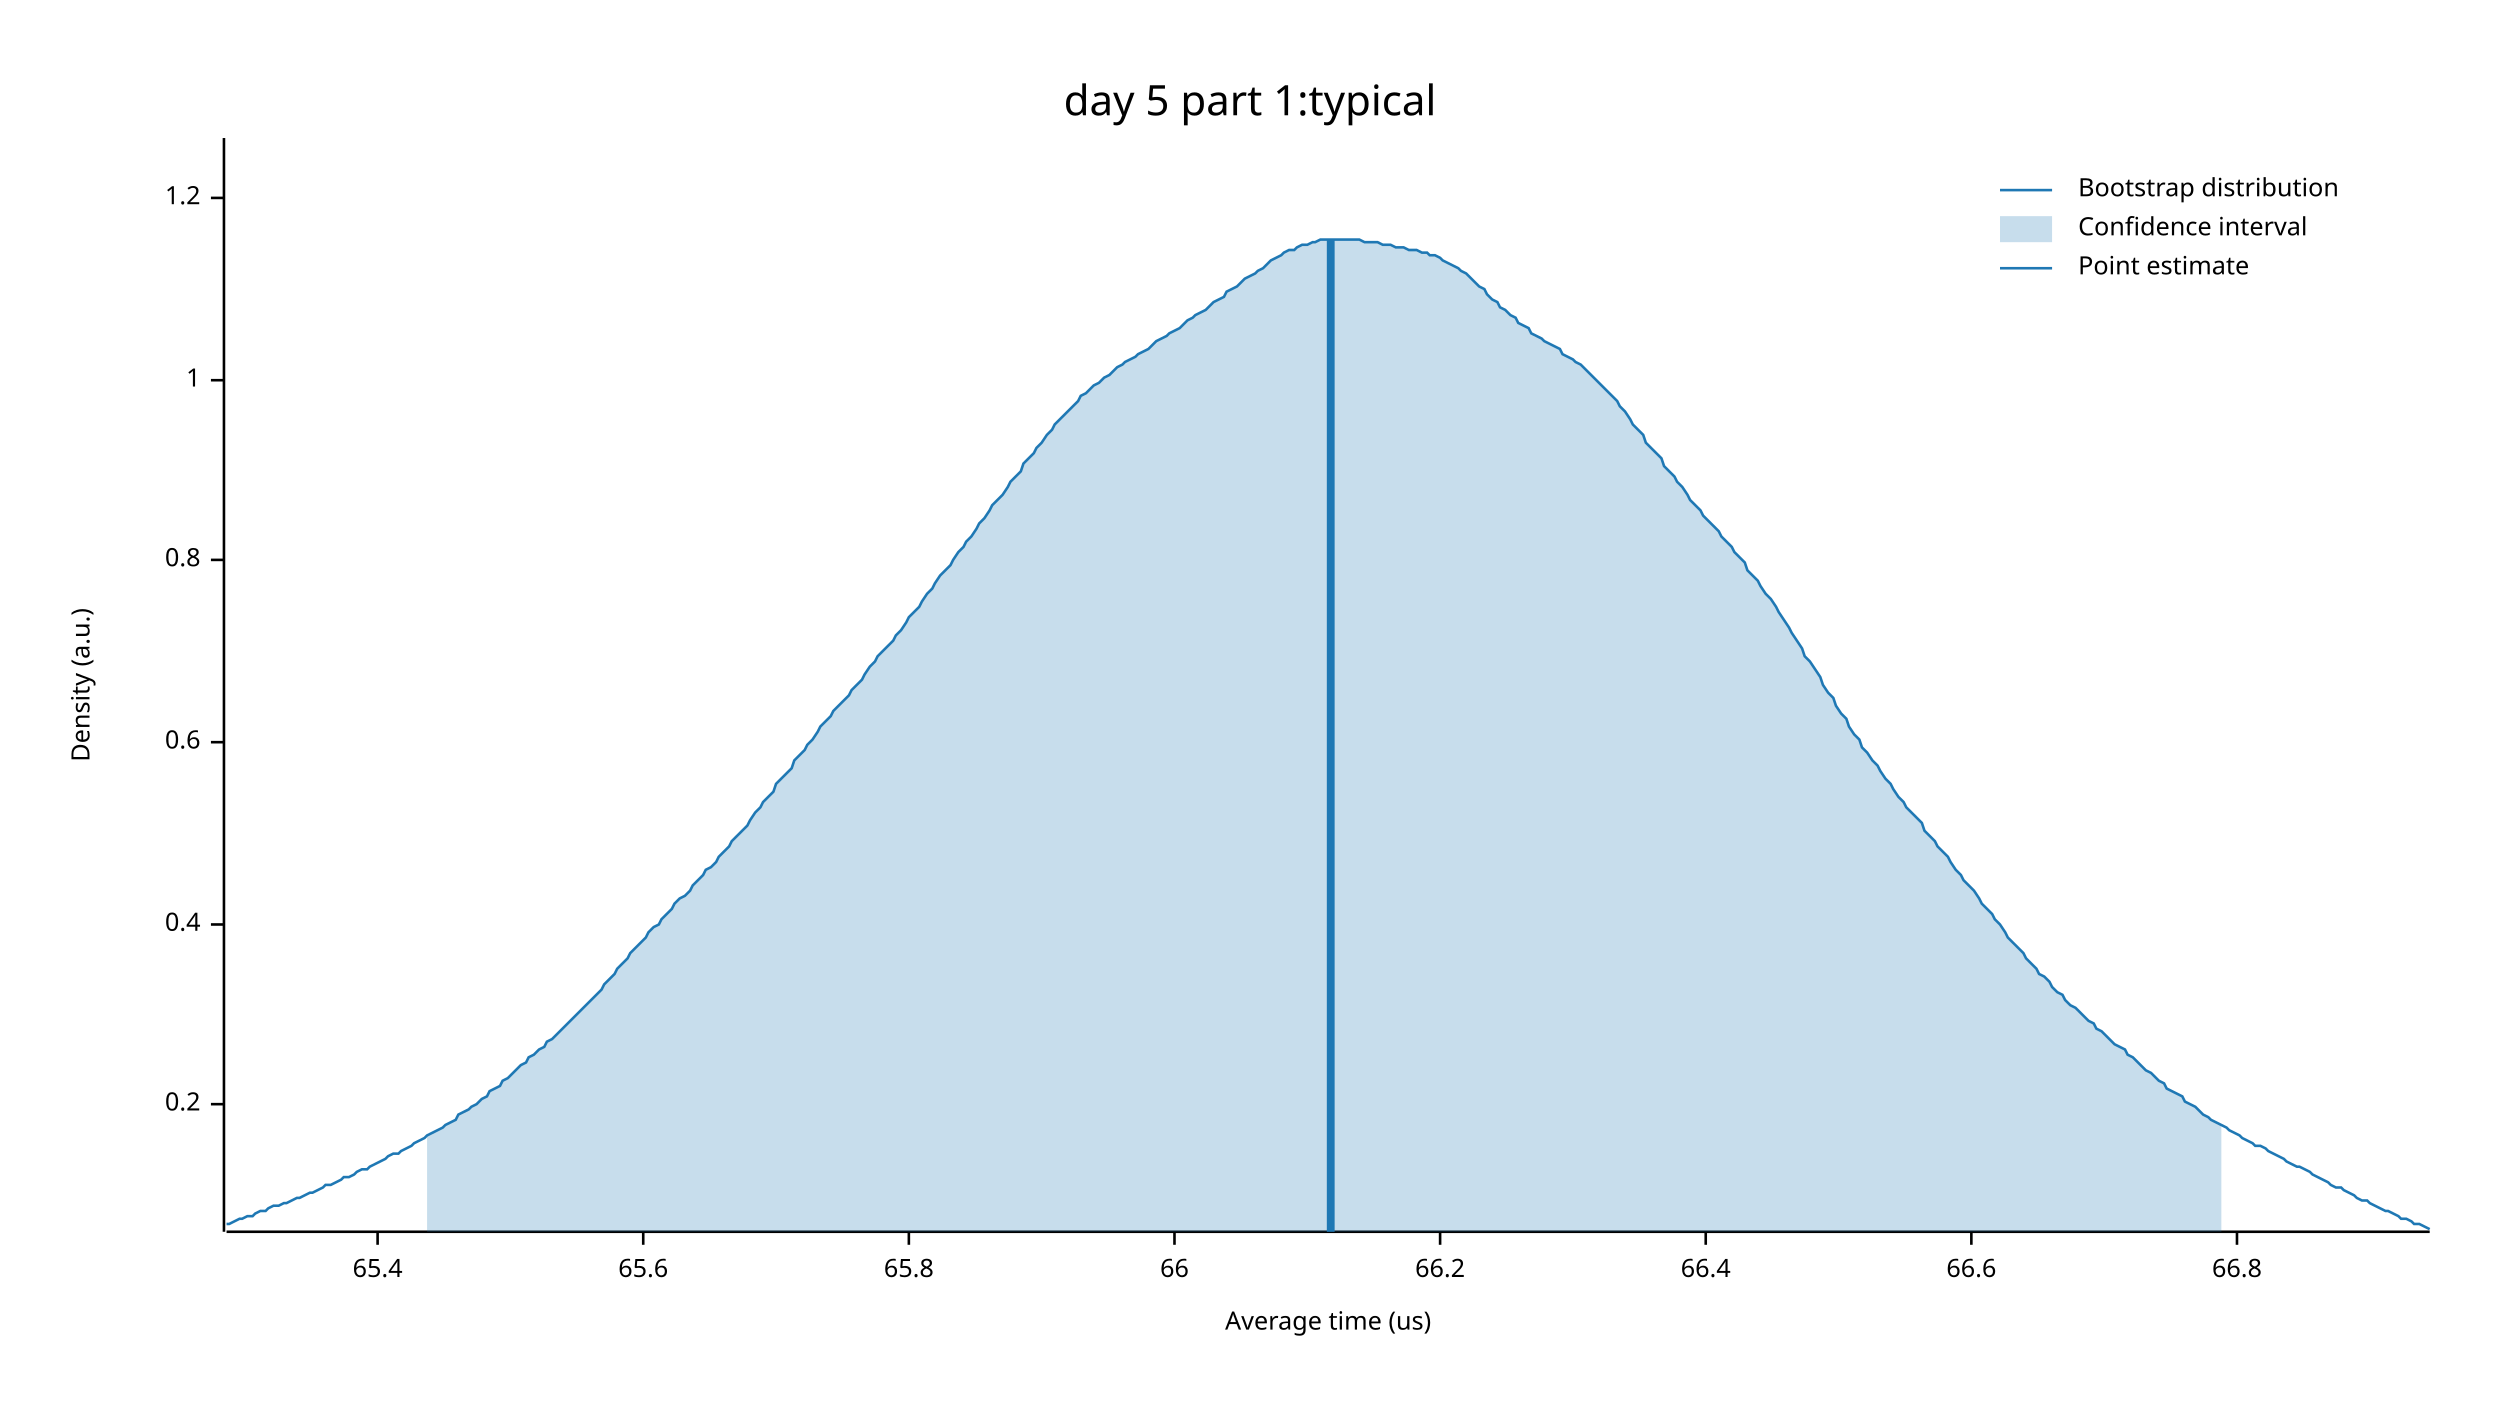
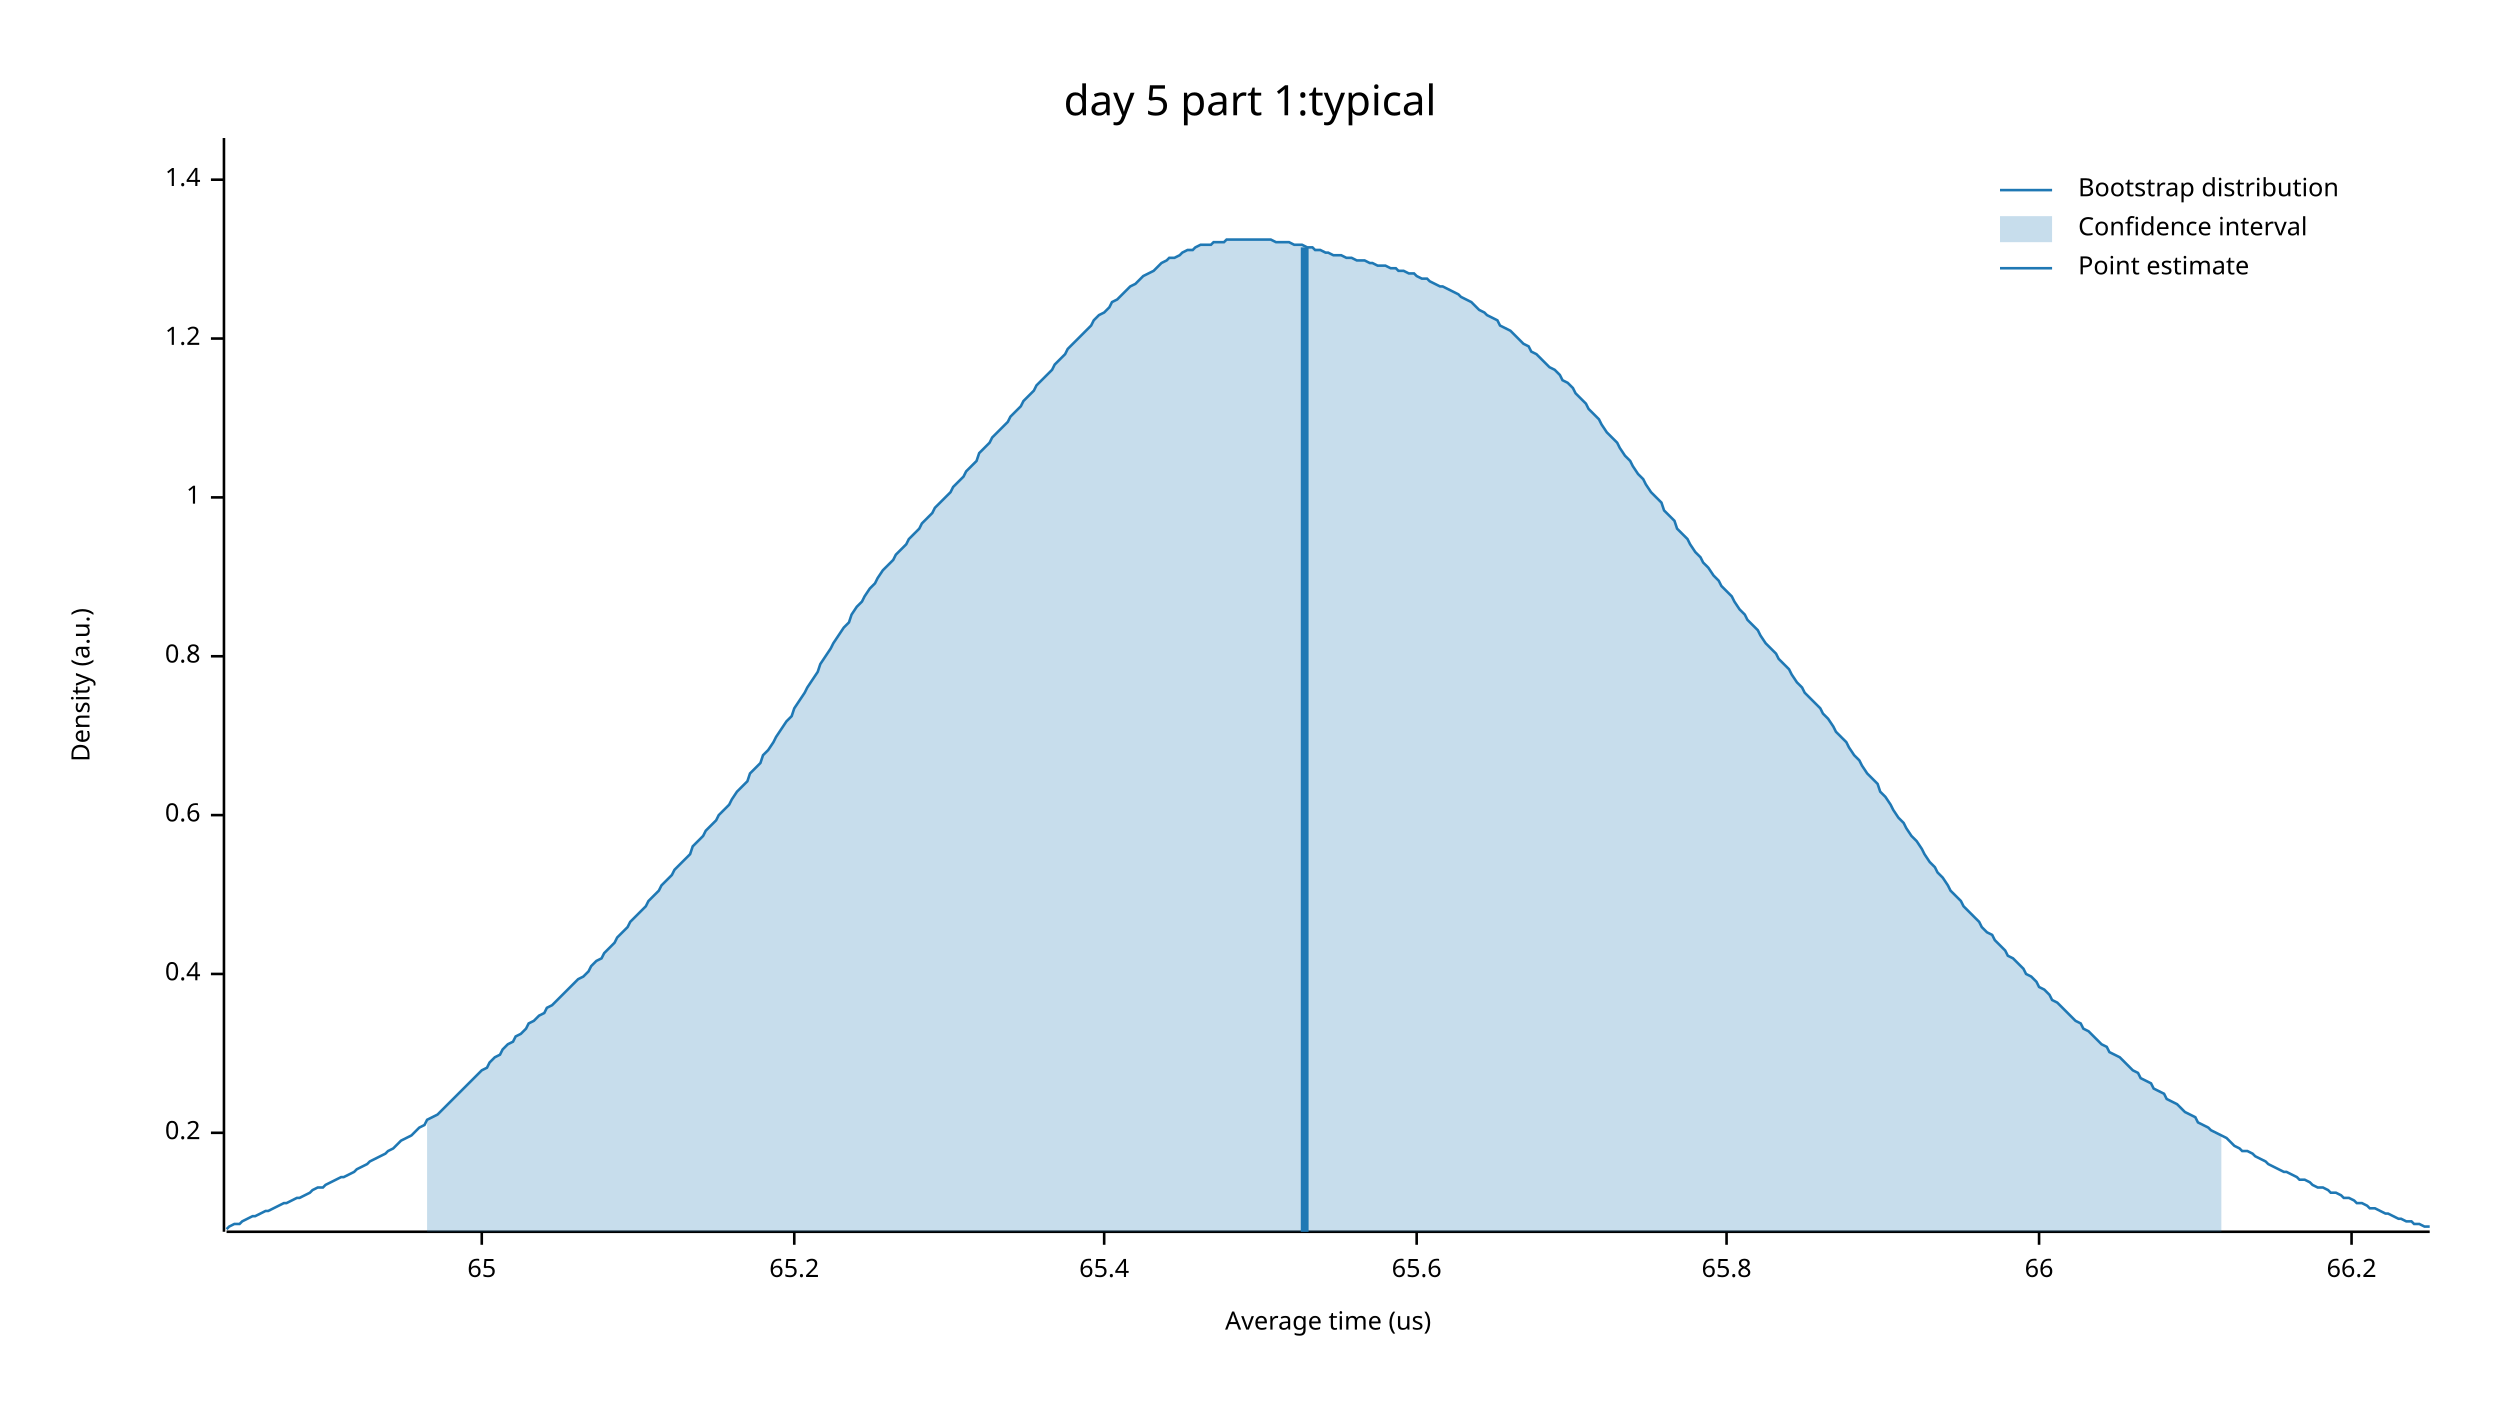
<svg xmlns="http://www.w3.org/2000/svg" width="960" height="540" viewBox="0 0 960 540">
  <text x="480" y="32" dy="0.76em" text-anchor="middle" font-family="sans-serif" font-size="16.129" opacity="1" fill="#000000">
day 5 part 1:typical
</text>
  <text x="27" y="263" dy="0.76em" text-anchor="middle" font-family="sans-serif" font-size="9.677" opacity="1" fill="#000000" transform="rotate(270, 27, 263)">
Density (a.u.)
</text>
  <text x="510" y="513" dy="-0.5ex" text-anchor="middle" font-family="sans-serif" font-size="9.677" opacity="1" fill="#000000">
Average time (us)
</text>
  <polyline fill="none" opacity="1" stroke="#000000" stroke-width="1" points="86,53 86,473 " />
-   <text x="77" y="424" dy="0.5ex" text-anchor="end" font-family="sans-serif" font-size="9.677" opacity="1" fill="#000000">
+   <text x="77" y="435" dy="0.5ex" text-anchor="end" font-family="sans-serif" font-size="9.677" opacity="1" fill="#000000">
0.2
</text>
-   <polyline fill="none" opacity="1" stroke="#000000" stroke-width="1" points="81,424 86,424 " />
-   <text x="77" y="355" dy="0.5ex" text-anchor="end" font-family="sans-serif" font-size="9.677" opacity="1" fill="#000000">
+   <polyline fill="none" opacity="1" stroke="#000000" stroke-width="1" points="81,435 86,435 " />
+   <text x="77" y="374" dy="0.5ex" text-anchor="end" font-family="sans-serif" font-size="9.677" opacity="1" fill="#000000">
0.4
</text>
-   <polyline fill="none" opacity="1" stroke="#000000" stroke-width="1" points="81,355 86,355 " />
-   <text x="77" y="285" dy="0.5ex" text-anchor="end" font-family="sans-serif" font-size="9.677" opacity="1" fill="#000000">
+   <polyline fill="none" opacity="1" stroke="#000000" stroke-width="1" points="81,374 86,374 " />
+   <text x="77" y="313" dy="0.5ex" text-anchor="end" font-family="sans-serif" font-size="9.677" opacity="1" fill="#000000">
0.6
</text>
-   <polyline fill="none" opacity="1" stroke="#000000" stroke-width="1" points="81,285 86,285 " />
-   <text x="77" y="215" dy="0.5ex" text-anchor="end" font-family="sans-serif" font-size="9.677" opacity="1" fill="#000000">
+   <polyline fill="none" opacity="1" stroke="#000000" stroke-width="1" points="81,313 86,313 " />
+   <text x="77" y="252" dy="0.5ex" text-anchor="end" font-family="sans-serif" font-size="9.677" opacity="1" fill="#000000">
0.8
</text>
-   <polyline fill="none" opacity="1" stroke="#000000" stroke-width="1" points="81,215 86,215 " />
-   <text x="77" y="146" dy="0.5ex" text-anchor="end" font-family="sans-serif" font-size="9.677" opacity="1" fill="#000000">
+   <polyline fill="none" opacity="1" stroke="#000000" stroke-width="1" points="81,252 86,252 " />
+   <text x="77" y="191" dy="0.5ex" text-anchor="end" font-family="sans-serif" font-size="9.677" opacity="1" fill="#000000">
1
</text>
-   <polyline fill="none" opacity="1" stroke="#000000" stroke-width="1" points="81,146 86,146 " />
-   <text x="77" y="76" dy="0.5ex" text-anchor="end" font-family="sans-serif" font-size="9.677" opacity="1" fill="#000000">
+   <polyline fill="none" opacity="1" stroke="#000000" stroke-width="1" points="81,191 86,191 " />
+   <text x="77" y="130" dy="0.5ex" text-anchor="end" font-family="sans-serif" font-size="9.677" opacity="1" fill="#000000">
1.2
</text>
-   <polyline fill="none" opacity="1" stroke="#000000" stroke-width="1" points="81,76 86,76 " />
+   <polyline fill="none" opacity="1" stroke="#000000" stroke-width="1" points="81,130 86,130 " />
+   <text x="77" y="69" dy="0.5ex" text-anchor="end" font-family="sans-serif" font-size="9.677" opacity="1" fill="#000000">
+ 1.4
+ </text>
+   <polyline fill="none" opacity="1" stroke="#000000" stroke-width="1" points="81,69 86,69 " />
  <polyline fill="none" opacity="1" stroke="#000000" stroke-width="1" points="87,473 933,473 " />
-   <text x="145" y="483" dy="0.76em" text-anchor="middle" font-family="sans-serif" font-size="9.677" opacity="1" fill="#000000">
+   <text x="185" y="483" dy="0.76em" text-anchor="middle" font-family="sans-serif" font-size="9.677" opacity="1" fill="#000000">
+ 65
+ </text>
+   <polyline fill="none" opacity="1" stroke="#000000" stroke-width="1" points="185,473 185,478 " />
+   <text x="305" y="483" dy="0.76em" text-anchor="middle" font-family="sans-serif" font-size="9.677" opacity="1" fill="#000000">
+ 65.2
+ </text>
+   <polyline fill="none" opacity="1" stroke="#000000" stroke-width="1" points="305,473 305,478 " />
+   <text x="424" y="483" dy="0.76em" text-anchor="middle" font-family="sans-serif" font-size="9.677" opacity="1" fill="#000000">
65.4
</text>
-   <polyline fill="none" opacity="1" stroke="#000000" stroke-width="1" points="145,473 145,478 " />
-   <text x="247" y="483" dy="0.76em" text-anchor="middle" font-family="sans-serif" font-size="9.677" opacity="1" fill="#000000">
+   <polyline fill="none" opacity="1" stroke="#000000" stroke-width="1" points="424,473 424,478 " />
+   <text x="544" y="483" dy="0.76em" text-anchor="middle" font-family="sans-serif" font-size="9.677" opacity="1" fill="#000000">
65.6
</text>
-   <polyline fill="none" opacity="1" stroke="#000000" stroke-width="1" points="247,473 247,478 " />
-   <text x="349" y="483" dy="0.76em" text-anchor="middle" font-family="sans-serif" font-size="9.677" opacity="1" fill="#000000">
+   <polyline fill="none" opacity="1" stroke="#000000" stroke-width="1" points="544,473 544,478 " />
+   <text x="663" y="483" dy="0.76em" text-anchor="middle" font-family="sans-serif" font-size="9.677" opacity="1" fill="#000000">
65.8
</text>
-   <polyline fill="none" opacity="1" stroke="#000000" stroke-width="1" points="349,473 349,478 " />
-   <text x="451" y="483" dy="0.76em" text-anchor="middle" font-family="sans-serif" font-size="9.677" opacity="1" fill="#000000">
+   <polyline fill="none" opacity="1" stroke="#000000" stroke-width="1" points="663,473 663,478 " />
+   <text x="783" y="483" dy="0.76em" text-anchor="middle" font-family="sans-serif" font-size="9.677" opacity="1" fill="#000000">
66
</text>
-   <polyline fill="none" opacity="1" stroke="#000000" stroke-width="1" points="451,473 451,478 " />
-   <text x="553" y="483" dy="0.76em" text-anchor="middle" font-family="sans-serif" font-size="9.677" opacity="1" fill="#000000">
+   <polyline fill="none" opacity="1" stroke="#000000" stroke-width="1" points="783,473 783,478 " />
+   <text x="903" y="483" dy="0.76em" text-anchor="middle" font-family="sans-serif" font-size="9.677" opacity="1" fill="#000000">
66.2
</text>
-   <polyline fill="none" opacity="1" stroke="#000000" stroke-width="1" points="553,473 553,478 " />
-   <text x="655" y="483" dy="0.76em" text-anchor="middle" font-family="sans-serif" font-size="9.677" opacity="1" fill="#000000">
- 66.4
- </text>
-   <polyline fill="none" opacity="1" stroke="#000000" stroke-width="1" points="655,473 655,478 " />
-   <text x="757" y="483" dy="0.76em" text-anchor="middle" font-family="sans-serif" font-size="9.677" opacity="1" fill="#000000">
- 66.6
- </text>
-   <polyline fill="none" opacity="1" stroke="#000000" stroke-width="1" points="757,473 757,478 " />
-   <text x="859" y="483" dy="0.76em" text-anchor="middle" font-family="sans-serif" font-size="9.677" opacity="1" fill="#000000">
- 66.8
- </text>
-   <polyline fill="none" opacity="1" stroke="#000000" stroke-width="1" points="859,473 859,478 " />
-   <polyline fill="none" opacity="1" stroke="#1F78B4" stroke-width="1" points="87,470 88,470 90,469 92,468 93,468 95,467 97,467 98,466 100,465 102,465 103,464 105,463 107,463 109,462 110,462 112,461 114,460 115,460 117,459 119,458 120,458 122,457 124,456 125,455 127,455 129,454 131,453 132,452 134,452 136,451 137,450 139,449 141,449 142,448 144,447 146,446 148,445 149,444 151,443 153,443 154,442 156,441 158,440 159,439 161,438 163,437 164,436 166,435 168,434 170,433 171,432 173,431 175,430 176,428 178,427 180,426 181,425 183,424 185,422 187,421 188,419 190,418 192,417 193,415 195,414 197,412 198,411 200,409 202,408 203,406 205,405 207,403 209,402 210,400 212,399 214,397 215,396 217,394 219,392 220,391 222,389 224,387 226,385 227,384 229,382 231,380 232,378 234,376 236,374 237,372 239,370 241,368 242,366 244,364 246,362 248,360 249,358 251,356 253,355 254,353 256,351 258,349 259,347 261,345 263,344 265,342 266,340 268,338 270,336 271,334 273,333 275,331 276,329 278,327 280,325 281,323 283,321 285,319 287,317 288,315 290,312 292,310 293,308 295,306 297,304 298,301 300,299 302,297 304,295 305,292 307,290 309,288 310,286 312,284 314,281 315,279 317,277 319,275 320,273 322,271 324,269 326,267 327,265 329,263 331,261 332,259 334,256 336,254 337,252 339,250 341,248 343,246 344,244 346,242 348,239 349,237 351,235 353,233 354,231 356,228 358,226 359,224 361,221 363,219 365,217 366,215 368,212 370,210 371,208 373,206 375,203 376,201 378,199 380,196 381,194 383,192 385,190 387,187 388,185 390,183 392,181 393,178 395,176 397,174 398,172 400,170 402,167 404,165 405,163 407,161 409,159 410,158 412,156 414,154 415,152 417,151 419,149 420,148 422,147 424,145 426,144 427,143 429,141 431,140 432,139 434,138 436,137 437,136 439,135 441,134 443,132 444,131 446,130 448,129 449,128 451,127 453,126 454,125 456,123 458,122 459,121 461,120 463,119 465,117 466,116 468,115 470,114 471,112 473,111 475,110 476,109 478,107 480,106 482,105 483,104 485,103 487,101 488,100 490,99 492,98 493,97 495,96 497,96 498,95 500,94 502,94 504,93 505,93 507,92 509,92 510,92 512,92 514,92 515,92 517,92 519,92 521,92 522,92 524,93 526,93 527,93 529,93 531,94 532,94 534,94 536,95 537,95 539,95 541,96 543,96 544,96 546,97 548,97 549,98 551,98 553,99 554,100 556,101 558,102 560,103 561,104 563,105 565,107 566,108 568,110 570,111 571,113 573,115 575,116 576,118 578,119 580,121 582,122 583,124 585,125 587,126 588,128 590,129 592,130 593,131 595,132 597,133 599,134 600,136 602,137 604,138 605,139 607,140 609,142 610,143 612,145 614,147 615,148 617,150 619,152 621,154 622,156 624,158 626,161 627,163 629,165 631,167 632,170 634,172 636,174 638,176 639,179 641,181 643,183 644,185 646,187 648,190 649,192 651,194 653,196 654,198 656,200 658,202 660,204 661,206 663,208 665,210 666,212 668,214 670,216 671,219 673,221 675,223 676,225 678,228 680,230 682,233 683,235 685,238 687,241 688,243 690,246 692,249 693,252 695,254 697,257 699,260 700,263 702,266 704,268 705,271 707,274 709,276 710,279 712,282 714,284 715,287 717,289 719,292 721,294 722,296 724,299 726,301 727,303 729,306 731,308 732,310 734,312 736,314 738,316 739,319 741,321 743,323 744,325 746,327 748,329 749,331 751,334 753,336 754,338 756,340 758,342 760,345 761,347 763,349 765,351 766,353 768,355 770,358 771,360 773,362 775,364 777,366 778,368 780,370 782,372 783,374 785,375 787,377 788,379 790,381 792,382 793,384 795,386 797,387 799,389 800,390 802,392 804,393 805,395 807,396 809,398 810,399 812,401 814,402 816,403 817,405 819,406 821,408 822,409 824,411 826,412 827,413 829,415 831,416 832,418 834,419 836,420 838,421 839,423 841,424 843,425 844,426 846,428 848,429 849,430 851,431 853,432 855,433 856,434 858,435 860,436 861,437 863,438 865,439 866,440 868,440 870,441 871,442 873,443 875,444 877,445 878,446 880,447 882,448 883,448 885,449 887,450 888,451 890,452 892,453 894,454 895,455 897,456 899,456 900,457 902,458 904,459 905,460 907,461 909,461 910,462 912,463 914,464 916,465 917,465 919,466 921,467 922,468 924,468 926,469 927,470 929,470 931,471 933,472 " />
-   <polygon opacity="0.25" fill="#1F78B4" points="164,436 166,435 168,434 170,433 171,432 173,431 175,430 176,428 178,427 180,426 181,425 183,424 185,422 187,421 188,419 190,418 192,417 193,415 195,414 197,412 198,411 200,409 202,408 203,406 205,405 207,403 209,402 210,400 212,399 214,397 215,396 217,394 219,392 220,391 222,389 224,387 226,385 227,384 229,382 231,380 232,378 234,376 236,374 237,372 239,370 241,368 242,366 244,364 246,362 248,360 249,358 251,356 253,355 254,353 256,351 258,349 259,347 261,345 263,344 265,342 266,340 268,338 270,336 271,334 273,333 275,331 276,329 278,327 280,325 281,323 283,321 285,319 287,317 288,315 290,312 292,310 293,308 295,306 297,304 298,301 300,299 302,297 304,295 305,292 307,290 309,288 310,286 312,284 314,281 315,279 317,277 319,275 320,273 322,271 324,269 326,267 327,265 329,263 331,261 332,259 334,256 336,254 337,252 339,250 341,248 343,246 344,244 346,242 348,239 349,237 351,235 353,233 354,231 356,228 358,226 359,224 361,221 363,219 365,217 366,215 368,212 370,210 371,208 373,206 375,203 376,201 378,199 380,196 381,194 383,192 385,190 387,187 388,185 390,183 392,181 393,178 395,176 397,174 398,172 400,170 402,167 404,165 405,163 407,161 409,159 410,158 412,156 414,154 415,152 417,151 419,149 420,148 422,147 424,145 426,144 427,143 429,141 431,140 432,139 434,138 436,137 437,136 439,135 441,134 443,132 444,131 446,130 448,129 449,128 451,127 453,126 454,125 456,123 458,122 459,121 461,120 463,119 465,117 466,116 468,115 470,114 471,112 473,111 475,110 476,109 478,107 480,106 482,105 483,104 485,103 487,101 488,100 490,99 492,98 493,97 495,96 497,96 498,95 500,94 502,94 504,93 505,93 507,92 509,92 510,92 512,92 514,92 515,92 517,92 519,92 521,92 522,92 524,93 526,93 527,93 529,93 531,94 532,94 534,94 536,95 537,95 539,95 541,96 543,96 544,96 546,97 548,97 549,98 551,98 553,99 554,100 556,101 558,102 560,103 561,104 563,105 565,107 566,108 568,110 570,111 571,113 573,115 575,116 576,118 578,119 580,121 582,122 583,124 585,125 587,126 588,128 590,129 592,130 593,131 595,132 597,133 599,134 600,136 602,137 604,138 605,139 607,140 609,142 610,143 612,145 614,147 615,148 617,150 619,152 621,154 622,156 624,158 626,161 627,163 629,165 631,167 632,170 634,172 636,174 638,176 639,179 641,181 643,183 644,185 646,187 648,190 649,192 651,194 653,196 654,198 656,200 658,202 660,204 661,206 663,208 665,210 666,212 668,214 670,216 671,219 673,221 675,223 676,225 678,228 680,230 682,233 683,235 685,238 687,241 688,243 690,246 692,249 693,252 695,254 697,257 699,260 700,263 702,266 704,268 705,271 707,274 709,276 710,279 712,282 714,284 715,287 717,289 719,292 721,294 722,296 724,299 726,301 727,303 729,306 731,308 732,310 734,312 736,314 738,316 739,319 741,321 743,323 744,325 746,327 748,329 749,331 751,334 753,336 754,338 756,340 758,342 760,345 761,347 763,349 765,351 766,353 768,355 770,358 771,360 773,362 775,364 777,366 778,368 780,370 782,372 783,374 785,375 787,377 788,379 790,381 792,382 793,384 795,386 797,387 799,389 800,390 802,392 804,393 805,395 807,396 809,398 810,399 812,401 814,402 816,403 817,405 819,406 821,408 822,409 824,411 826,412 827,413 829,415 831,416 832,418 834,419 836,420 838,421 839,423 841,424 843,425 844,426 846,428 848,429 849,430 851,431 853,432 853,473 164,473 " />
-   <polyline fill="none" opacity="1" stroke="#1F78B4" stroke-width="3" points="511,473 511,92 " />
+   <polyline fill="none" opacity="1" stroke="#000000" stroke-width="1" points="903,473 903,478 " />
+   <polyline fill="none" opacity="1" stroke="#1F78B4" stroke-width="1" points="87,472 88,471 90,470 92,470 93,469 95,468 97,467 98,467 100,466 102,465 103,465 105,464 107,463 109,462 110,462 112,461 114,460 115,460 117,459 119,458 120,457 122,456 124,456 125,455 127,454 129,453 131,452 132,452 134,451 136,450 137,449 139,448 141,447 142,446 144,445 146,444 148,443 149,442 151,441 153,439 154,438 156,437 158,436 159,435 161,433 163,432 164,430 166,429 168,428 170,426 171,425 173,423 175,421 176,420 178,418 180,416 181,415 183,413 185,411 187,410 188,408 190,406 192,405 193,403 195,401 197,400 198,398 200,397 202,395 203,393 205,392 207,390 209,389 210,387 212,386 214,384 215,383 217,381 219,379 220,378 222,376 224,375 226,373 227,371 229,369 231,368 232,366 234,364 236,362 237,360 239,358 241,356 242,354 244,352 246,350 248,348 249,346 251,344 253,342 254,340 256,338 258,336 259,334 261,332 263,330 265,328 266,325 268,323 270,321 271,319 273,317 275,315 276,313 278,311 280,309 281,307 283,304 285,302 287,300 288,297 290,295 292,293 293,290 295,288 297,285 298,283 300,280 302,277 304,275 305,272 307,269 309,266 310,264 312,261 314,258 315,255 317,252 319,249 320,247 322,244 324,241 326,239 327,236 329,233 331,231 332,229 334,226 336,224 337,222 339,219 341,217 343,215 344,213 346,211 348,209 349,207 351,205 353,203 354,201 356,199 358,197 359,195 361,193 363,191 365,189 366,187 368,185 370,183 371,181 373,179 375,177 376,174 378,172 380,170 381,168 383,166 385,164 387,162 388,160 390,158 392,156 393,154 395,152 397,150 398,148 400,146 402,144 404,142 405,140 407,138 409,136 410,134 412,132 414,130 415,129 417,127 419,125 420,123 422,121 424,120 426,118 427,116 429,115 431,113 432,112 434,110 436,109 437,108 439,106 441,105 443,104 444,103 446,101 448,100 449,99 451,99 453,98 454,97 456,96 458,96 459,95 461,94 463,94 465,94 466,93 468,93 470,93 471,92 473,92 475,92 476,92 478,92 480,92 482,92 483,92 485,92 487,92 488,92 490,93 492,93 493,93 495,93 497,94 498,94 500,94 502,95 504,95 505,96 507,96 509,97 510,97 512,98 514,98 515,98 517,99 519,99 521,100 522,100 524,100 526,101 527,101 529,102 531,102 532,102 534,103 536,103 537,104 539,104 541,105 543,105 544,106 546,107 548,107 549,108 551,109 553,110 554,110 556,111 558,112 560,113 561,114 563,115 565,116 566,117 568,119 570,120 571,121 573,122 575,123 576,125 578,126 580,127 582,129 583,130 585,132 587,133 588,135 590,136 592,138 593,139 595,141 597,142 599,144 600,146 602,147 604,149 605,151 607,153 609,155 610,157 612,159 614,161 615,163 617,166 619,168 621,170 622,172 624,175 626,177 627,179 629,182 631,184 632,186 634,189 636,191 638,193 639,196 641,198 643,200 644,203 646,205 648,207 649,209 651,212 653,214 654,216 656,218 658,221 660,223 661,225 663,227 665,229 666,231 668,234 670,236 671,238 673,240 675,242 676,244 678,247 680,249 682,251 683,253 685,255 687,257 688,259 690,262 692,264 693,266 695,268 697,270 699,272 700,274 702,276 704,279 705,281 707,283 709,285 710,287 712,290 714,292 715,294 717,297 719,299 721,301 722,304 724,306 726,309 727,311 729,314 731,316 732,318 734,321 736,323 738,326 739,328 741,331 743,333 744,335 746,337 748,340 749,342 751,344 753,346 754,348 756,350 758,352 760,354 761,356 763,358 765,359 766,361 768,363 770,365 771,367 773,368 775,370 777,372 778,374 780,375 782,377 783,379 785,380 787,382 788,384 790,385 792,387 793,388 795,390 797,392 799,393 800,395 802,396 804,398 805,399 807,401 809,402 810,404 812,405 814,406 816,408 817,409 819,411 821,412 822,414 824,415 826,416 827,418 829,419 831,420 832,422 834,423 836,424 838,426 839,427 841,428 843,429 844,431 846,432 848,433 849,434 851,435 853,436 855,437 856,438 858,440 860,441 861,442 863,442 865,443 866,444 868,445 870,446 871,447 873,448 875,449 877,450 878,450 880,451 882,452 883,453 885,453 887,454 888,455 890,456 892,456 894,457 895,458 897,458 899,459 900,460 902,460 904,461 905,462 907,462 909,463 910,464 912,464 914,465 916,466 917,466 919,467 921,468 922,468 924,469 926,469 927,470 929,470 931,471 933,471 " />
+   <polygon opacity="0.25" fill="#1F78B4" points="164,430 166,429 168,428 170,426 171,425 173,423 175,421 176,420 178,418 180,416 181,415 183,413 185,411 187,410 188,408 190,406 192,405 193,403 195,401 197,400 198,398 200,397 202,395 203,393 205,392 207,390 209,389 210,387 212,386 214,384 215,383 217,381 219,379 220,378 222,376 224,375 226,373 227,371 229,369 231,368 232,366 234,364 236,362 237,360 239,358 241,356 242,354 244,352 246,350 248,348 249,346 251,344 253,342 254,340 256,338 258,336 259,334 261,332 263,330 265,328 266,325 268,323 270,321 271,319 273,317 275,315 276,313 278,311 280,309 281,307 283,304 285,302 287,300 288,297 290,295 292,293 293,290 295,288 297,285 298,283 300,280 302,277 304,275 305,272 307,269 309,266 310,264 312,261 314,258 315,255 317,252 319,249 320,247 322,244 324,241 326,239 327,236 329,233 331,231 332,229 334,226 336,224 337,222 339,219 341,217 343,215 344,213 346,211 348,209 349,207 351,205 353,203 354,201 356,199 358,197 359,195 361,193 363,191 365,189 366,187 368,185 370,183 371,181 373,179 375,177 376,174 378,172 380,170 381,168 383,166 385,164 387,162 388,160 390,158 392,156 393,154 395,152 397,150 398,148 400,146 402,144 404,142 405,140 407,138 409,136 410,134 412,132 414,130 415,129 417,127 419,125 420,123 422,121 424,120 426,118 427,116 429,115 431,113 432,112 434,110 436,109 437,108 439,106 441,105 443,104 444,103 446,101 448,100 449,99 451,99 453,98 454,97 456,96 458,96 459,95 461,94 463,94 465,94 466,93 468,93 470,93 471,92 473,92 475,92 476,92 478,92 480,92 482,92 483,92 485,92 487,92 488,92 490,93 492,93 493,93 495,93 497,94 498,94 500,94 502,95 504,95 505,96 507,96 509,97 510,97 512,98 514,98 515,98 517,99 519,99 521,100 522,100 524,100 526,101 527,101 529,102 531,102 532,102 534,103 536,103 537,104 539,104 541,105 543,105 544,106 546,107 548,107 549,108 551,109 553,110 554,110 556,111 558,112 560,113 561,114 563,115 565,116 566,117 568,119 570,120 571,121 573,122 575,123 576,125 578,126 580,127 582,129 583,130 585,132 587,133 588,135 590,136 592,138 593,139 595,141 597,142 599,144 600,146 602,147 604,149 605,151 607,153 609,155 610,157 612,159 614,161 615,163 617,166 619,168 621,170 622,172 624,175 626,177 627,179 629,182 631,184 632,186 634,189 636,191 638,193 639,196 641,198 643,200 644,203 646,205 648,207 649,209 651,212 653,214 654,216 656,218 658,221 660,223 661,225 663,227 665,229 666,231 668,234 670,236 671,238 673,240 675,242 676,244 678,247 680,249 682,251 683,253 685,255 687,257 688,259 690,262 692,264 693,266 695,268 697,270 699,272 700,274 702,276 704,279 705,281 707,283 709,285 710,287 712,290 714,292 715,294 717,297 719,299 721,301 722,304 724,306 726,309 727,311 729,314 731,316 732,318 734,321 736,323 738,326 739,328 741,331 743,333 744,335 746,337 748,340 749,342 751,344 753,346 754,348 756,350 758,352 760,354 761,356 763,358 765,359 766,361 768,363 770,365 771,367 773,368 775,370 777,372 778,374 780,375 782,377 783,379 785,380 787,382 788,384 790,385 792,387 793,388 795,390 797,392 799,393 800,395 802,396 804,398 805,399 807,401 809,402 810,404 812,405 814,406 816,408 817,409 819,411 821,412 822,414 824,415 826,416 827,418 829,419 831,420 832,422 834,423 836,424 838,426 839,427 841,428 843,429 844,431 846,432 848,433 849,434 851,435 853,436 853,473 164,473 " />
+   <polyline fill="none" opacity="1" stroke="#1F78B4" stroke-width="3" points="501,473 501,95 " />
  <text x="798" y="68" dy="0.76em" text-anchor="start" font-family="sans-serif" font-size="9.677" opacity="1" fill="#000000">
Bootstrap distribution
</text>
  <text x="798" y="83" dy="0.76em" text-anchor="start" font-family="sans-serif" font-size="9.677" opacity="1" fill="#000000">
Confidence interval
</text>
  <text x="798" y="98" dy="0.76em" text-anchor="start" font-family="sans-serif" font-size="9.677" opacity="1" fill="#000000">
Point estimate
</text>
  <polyline fill="none" opacity="1" stroke="#1F78B4" stroke-width="1" points="768,73 788,73 " />
  <rect x="768" y="83" width="20" height="10" opacity="0.25" fill="#1F78B4" stroke="none" />
  <polyline fill="none" opacity="1" stroke="#1F78B4" stroke-width="1" points="768,103 788,103 " />
</svg>
